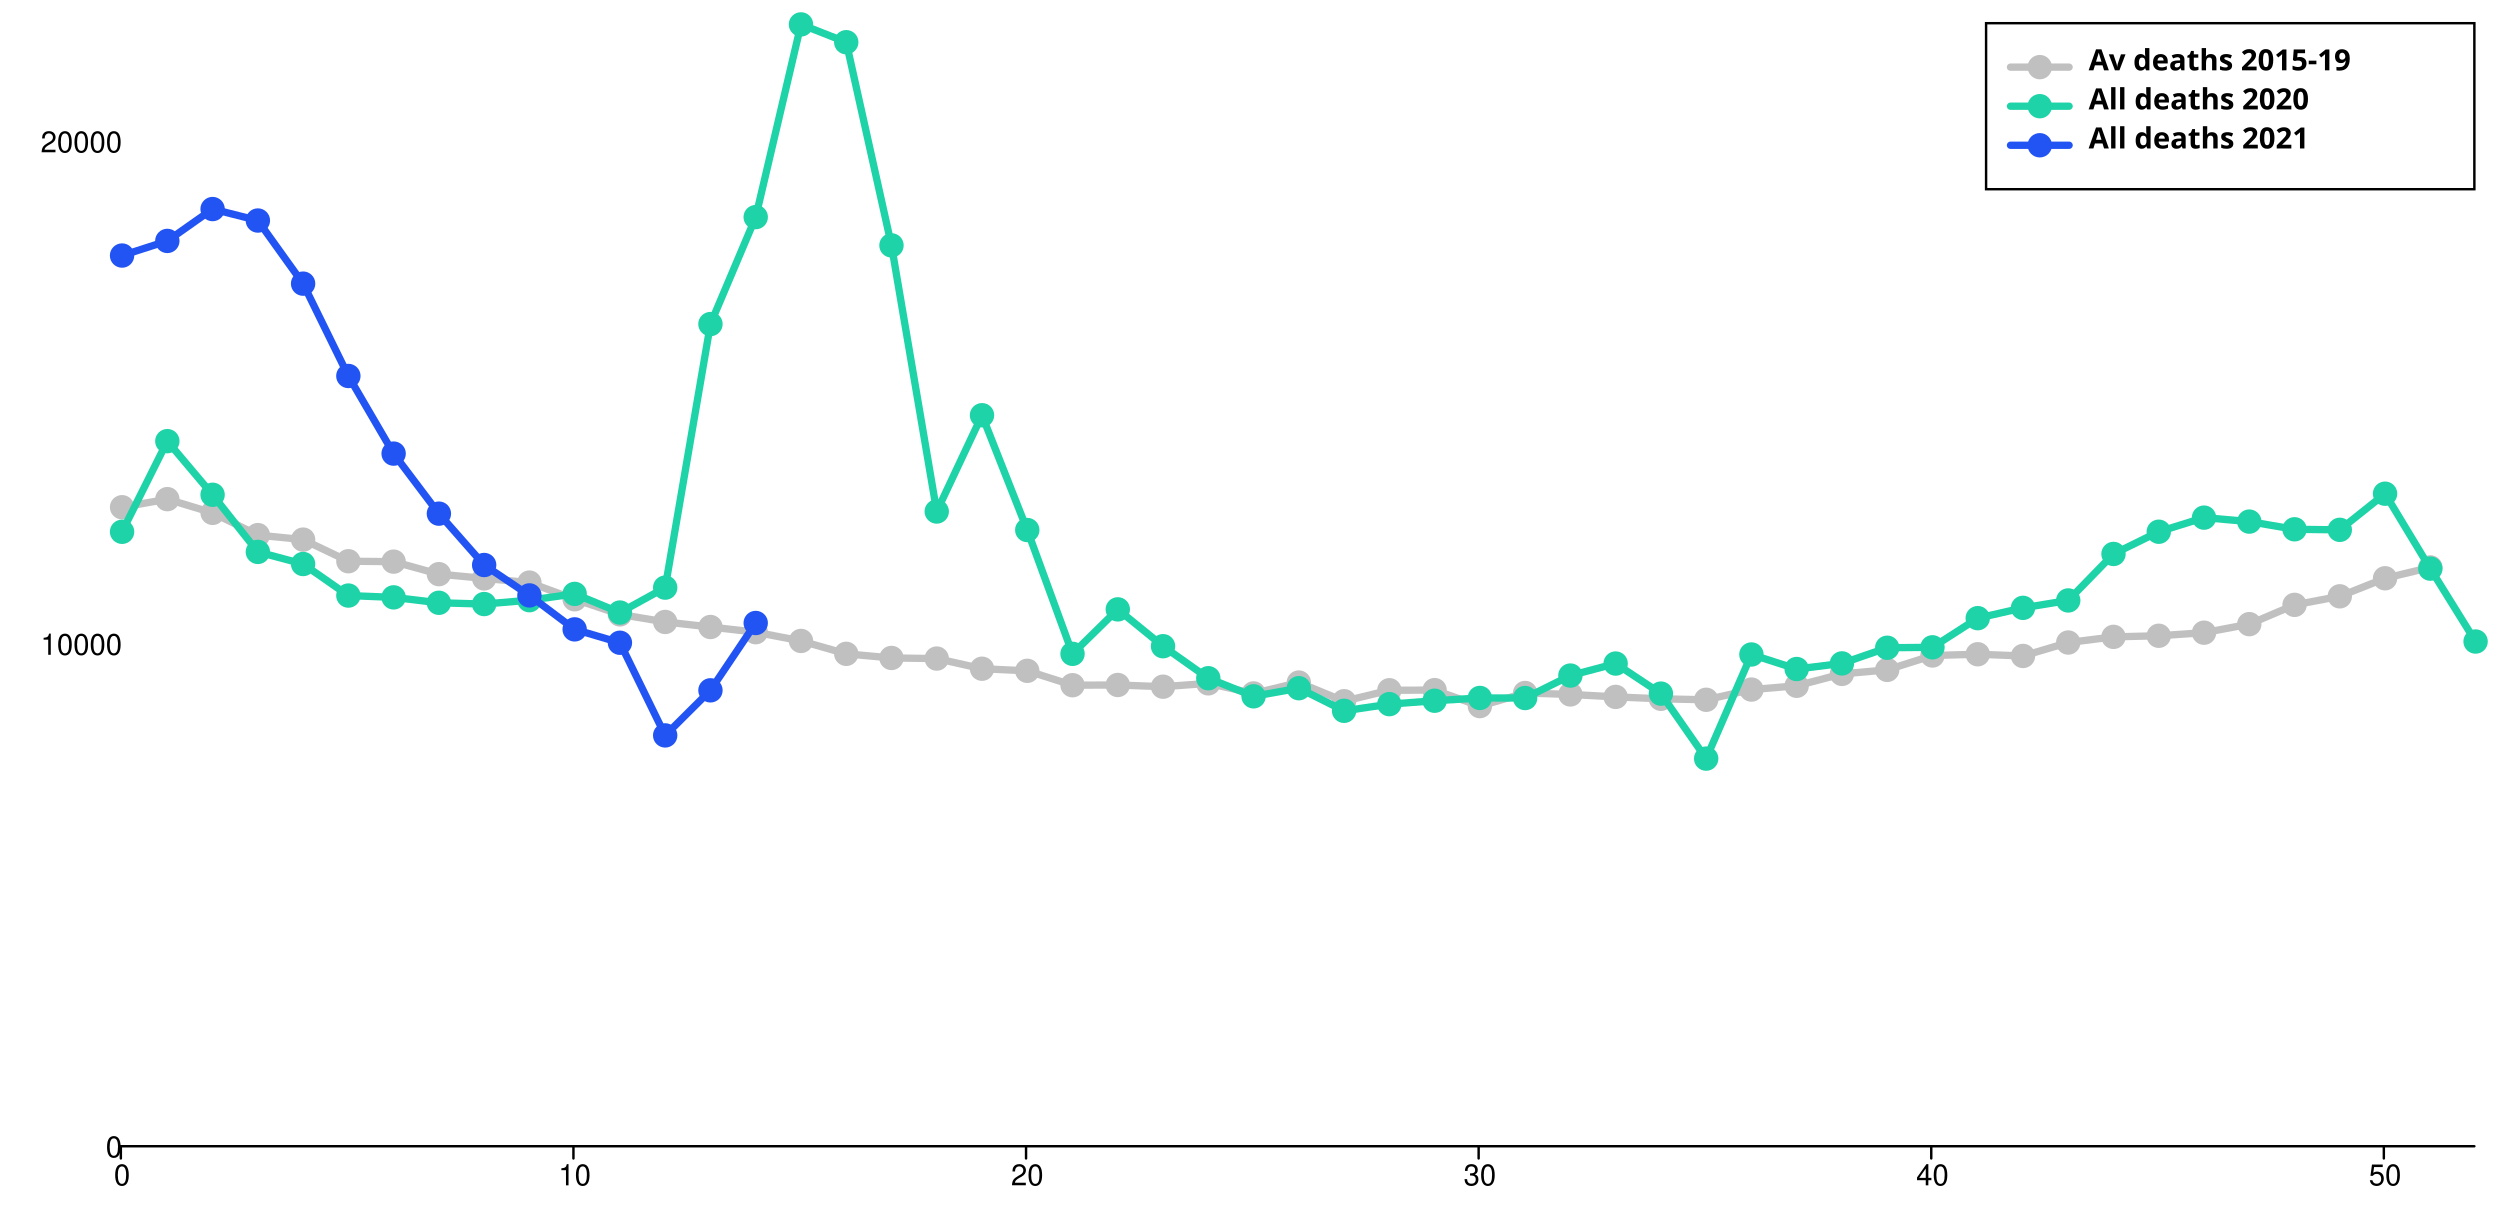
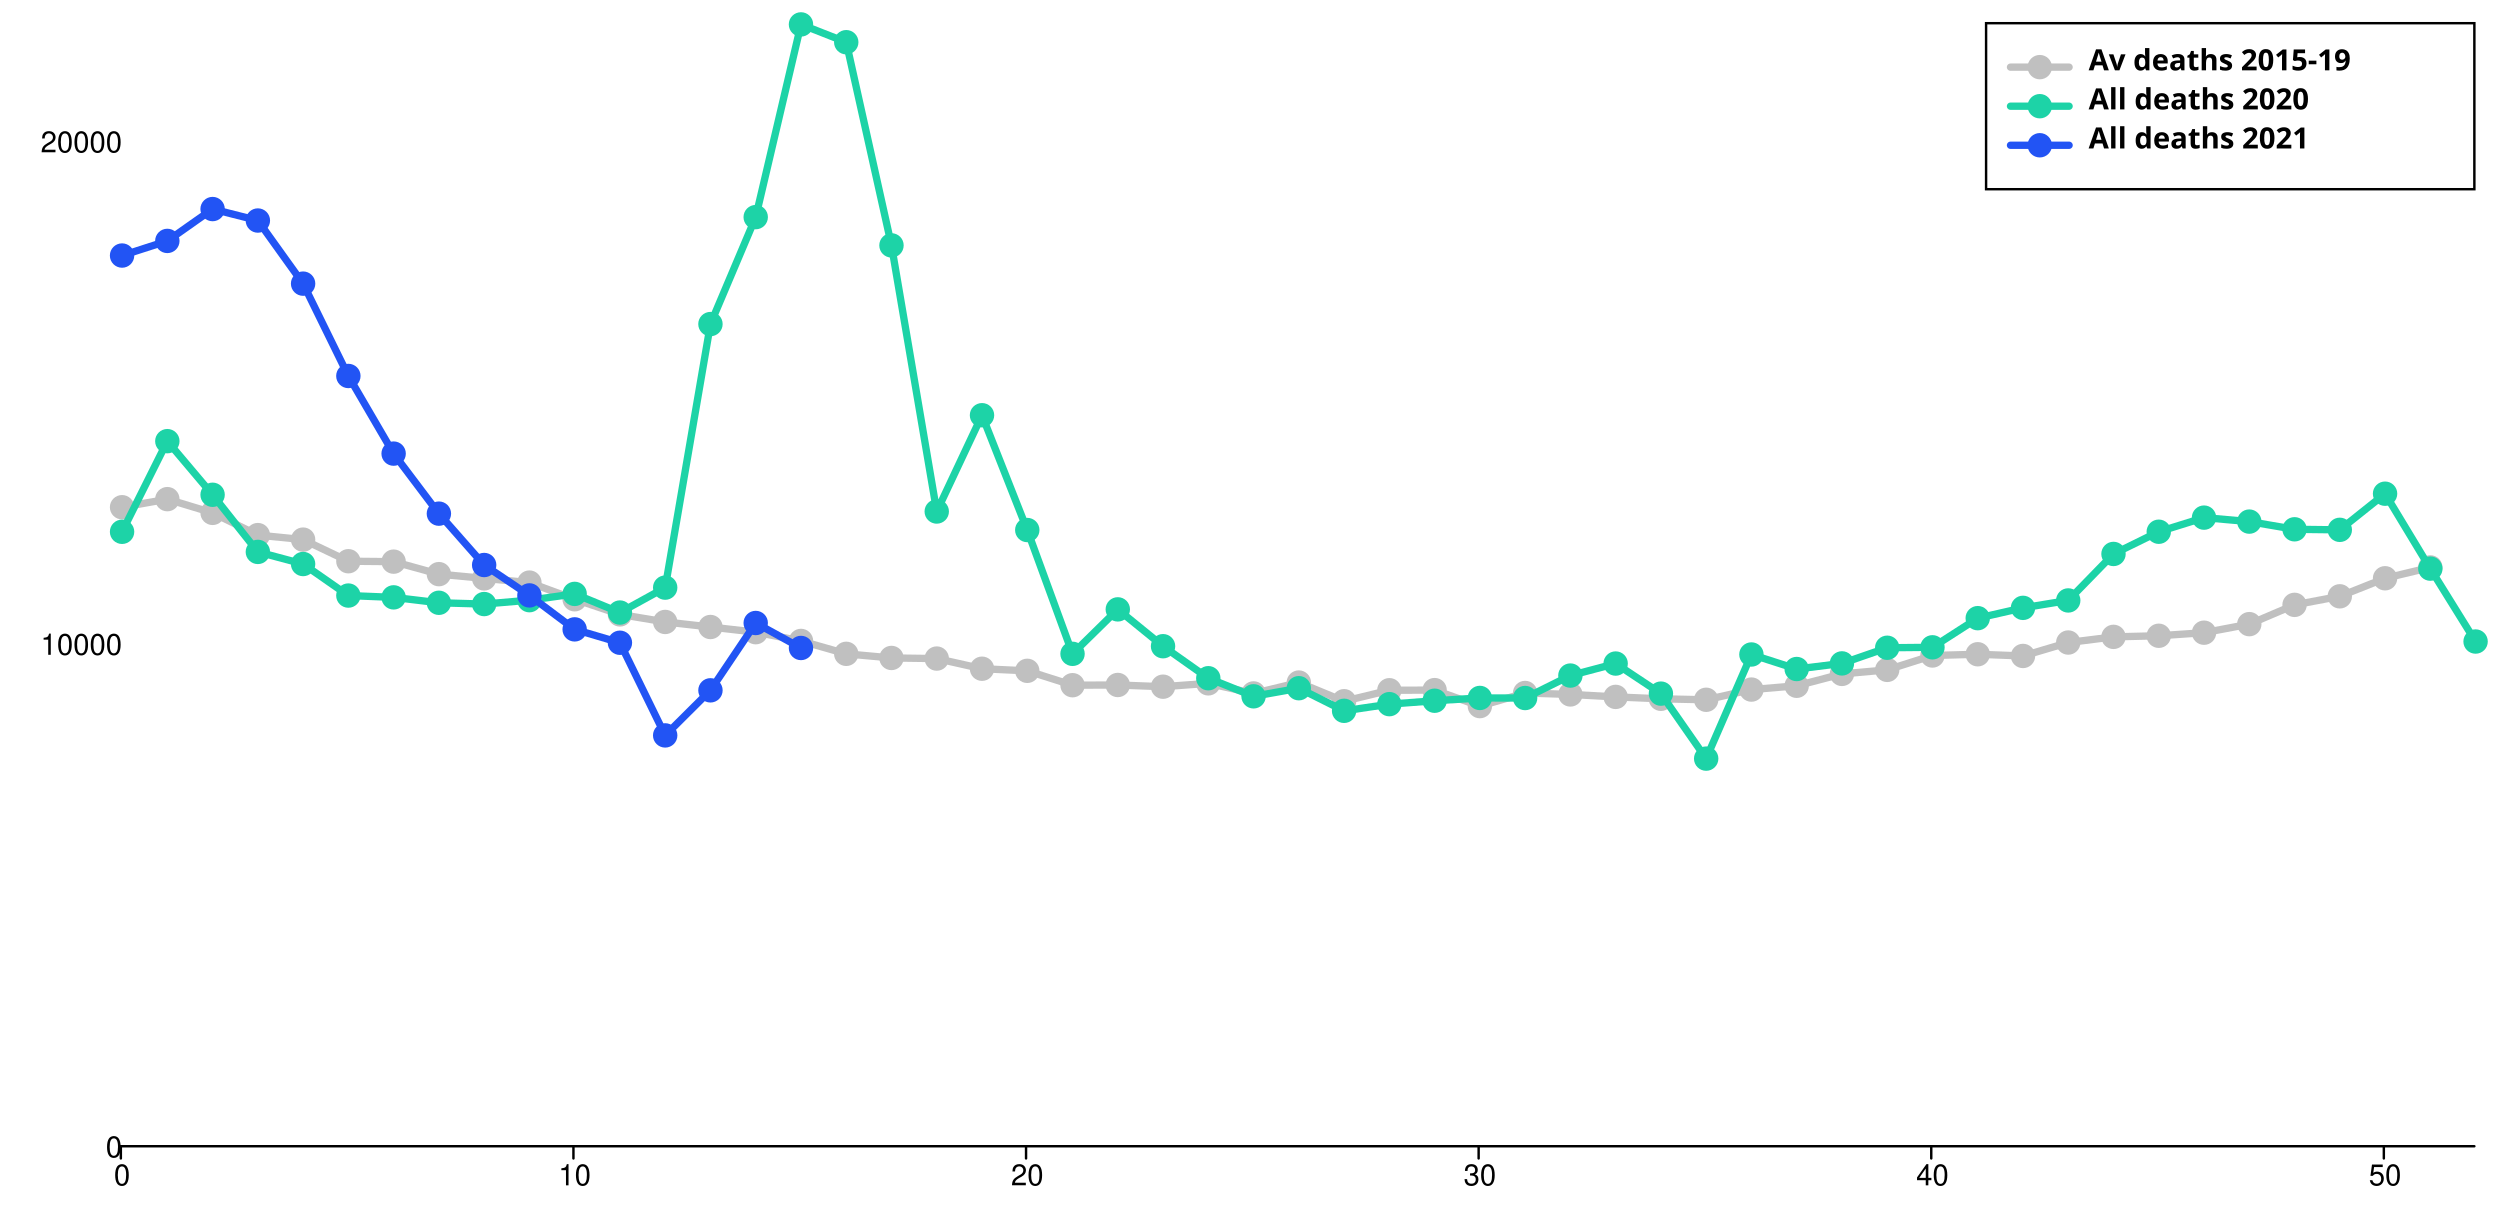
<svg xmlns="http://www.w3.org/2000/svg" width="1024" height="500" viewBox="0 0 1024 500" style="overflow:display" preserveAspectRatio="xMinYMin meet" overflow="visible">
  <defs>
    <style>
	.data-series path.line { fill-opacity: 0; stroke: black; }
	.data-series:hover path.line, .data-series.on path.line { cursor:pointer; }
	.data-series path.line.dotted { stroke-dasharray: 12 20 }
	#baseline:hover path.line, #baseline.on path.line { stroke-width: 5; }
	.data-series-0:hover circle, .data-series-0.on circle { display: inline; cursor:pointer; }
	#all-deaths-2020-allages:hover path.line, #all-deaths-2020-allages.on path.line { stroke-width: 5; }
	.data-series-1:hover circle, .data-series-1.on circle { display: inline; cursor:pointer; }
	#all-deaths-2021-allages:hover path.line, #all-deaths-2021-allages.on path.line { stroke-width: 5; }
	.data-series-2:hover circle, .data-series-2.on circle { display: inline; cursor:pointer; }
	.key rect { fill:transparent;stroke-width:1;stroke:black; }
	.key text { text-anchor:start;dominant-baseline:hanging;font-weight:bold;fill:black;stroke-width:0;font-family:sans-serif; }
	.graph-grid { font-family: "Helvetica Neue",Helvetica,Arial,"Lucida Grande",sans-serif; }
	.graph-grid line { stroke: black; stroke-width: 1; stroke-linecap: round; }
	.graph-grid.graph-grid-x text { text-anchor: middle; dominant-baseline: hanging; transform: translateY(10px); }
	.graph-grid.graph-grid-y text { text-anchor: end; dominant-baseline: middle; transform: translateX(-10px); }
	</style>
  </defs>
  <g class="graph-grid graph-grid-y">
    <line x1="49.50" y1="469.50" x2="1013.50" y2="469.50" data-left="50" />
    <text x="60" y="470" text-anchor="end">0</text>
    <text x="60" y="264.193" text-anchor="end">10000</text>
    <text x="60" y="58.385" text-anchor="end">20000</text>
    <text style="text-anchor:middle;dominant-baseline:hanging;font-weight:bold;transform: translateY(240px) rotate(-90deg);" />
  </g>
  <g class="graph-grid graph-grid-x">
    <line class="tick" x1="49.50" y1="469.50" x2="49.50" y2="474.50" />
    <text x="50" y="470" text-anchor="middle">0</text>
    <line class="tick" x1="234.88" y1="469.50" x2="234.88" y2="474.50" />
    <text x="235.385" y="470" text-anchor="middle">10</text>
    <line class="tick" x1="420.27" y1="469.50" x2="420.27" y2="474.50" />
    <text x="420.769" y="470" text-anchor="middle">20</text>
    <line class="tick" x1="605.65" y1="469.50" x2="605.65" y2="474.50" />
    <text x="606.154" y="470" text-anchor="middle">30</text>
    <line class="tick" x1="791.04" y1="469.50" x2="791.04" y2="474.50" />
    <text x="791.538" y="470" text-anchor="middle">40</text>
    <line class="tick" x1="976.42" y1="469.50" x2="976.42" y2="474.50" />
    <text x="976.923" y="470" text-anchor="middle">50</text>
    <text style="text-anchor:middle;dominant-baseline:hanging;font-weight:bold;transform: translateY(240px) rotate(-90deg);" />
  </g>
  <g id="baseline" class="data-series data-series-0">
    <path d="M 50.00,207.76L 68.54,204.45L 87.08,210.07L 105.62,219.18L 124.15,221.03L 142.69,229.88L 161.23,230.05L 179.77,235.17L 198.31,236.92L 216.85,238.63L 235.38,245.46L 253.92,251.66L 272.46,254.75L 291.00,256.82L 309.54,258.94L 328.08,262.53L 346.62,267.81L 365.15,269.50L 383.69,269.75L 402.23,273.91L 420.77,274.77L 439.31,280.66L 457.85,280.57L 476.38,281.27L 494.92,279.90L 513.46,284.03L 532.00,279.57L 550.54,287.22L 569.08,282.72L 587.62,282.67L 606.15,289.22L 624.69,283.85L 643.23,284.44L 661.77,285.45L 680.31,286.23L 698.85,286.63L 717.38,282.45L 735.92,280.90L 754.46,276.03L 773.00,274.38L 791.54,268.49L 810.08,267.98L 828.62,268.68L 847.15,263.18L 865.69,260.86L 884.23,260.41L 902.77,259.15L 921.31,255.65L 939.85,247.75L 958.38,244.25L 976.92,236.86L 995.46,232.42" class="line" style="stroke:silver" stroke-width="3" stroke-linecap="round" />
    <circle cx="50.00" cy="207.76" data-y="12742.00" data-x="0" r="5" fill="silver" />
    <circle cx="68.54" cy="204.45" data-y="12903.00" data-x="1" r="5" fill="silver" />
    <circle cx="87.08" cy="210.07" data-y="12630.00" data-x="2" r="5" fill="silver" />
    <circle cx="105.62" cy="219.18" data-y="12187.00" data-x="3" r="5" fill="silver" />
    <circle cx="124.15" cy="221.03" data-y="12097.00" data-x="4" r="5" fill="silver" />
    <circle cx="142.69" cy="229.88" data-y="11667.00" data-x="5" r="5" fill="silver" />
    <circle cx="161.23" cy="230.05" data-y="11659.00" data-x="6" r="5" fill="silver" />
    <circle cx="179.77" cy="235.17" data-y="11410.00" data-x="7" r="5" fill="silver" />
    <circle cx="198.31" cy="236.92" data-y="11325.00" data-x="8" r="5" fill="silver" />
    <circle cx="216.85" cy="238.63" data-y="11242.00" data-x="9" r="5" fill="silver" />
    <circle cx="235.38" cy="245.46" data-y="10910.00" data-x="10" r="5" fill="silver" />
    <circle cx="253.92" cy="251.66" data-y="10609.00" data-x="11" r="5" fill="silver" />
    <circle cx="272.46" cy="254.75" data-y="10459.00" data-x="12" r="5" fill="silver" />
    <circle cx="291.00" cy="256.82" data-y="10358.00" data-x="13" r="5" fill="silver" />
    <circle cx="309.54" cy="258.94" data-y="10255.00" data-x="14" r="5" fill="silver" />
    <circle cx="328.08" cy="262.53" data-y="10081.00" data-x="15" r="5" fill="silver" />
    <circle cx="346.62" cy="267.81" data-y="9824.00" data-x="16" r="5" fill="silver" />
    <circle cx="365.15" cy="269.50" data-y="9742.00" data-x="17" r="5" fill="silver" />
    <circle cx="383.69" cy="269.75" data-y="9730.00" data-x="18" r="5" fill="silver" />
    <circle cx="402.23" cy="273.91" data-y="9528.00" data-x="19" r="5" fill="silver" />
    <circle cx="420.77" cy="274.77" data-y="9486.00" data-x="20" r="5" fill="silver" />
    <circle cx="439.31" cy="280.66" data-y="9200.00" data-x="21" r="5" fill="silver" />
    <circle cx="457.85" cy="280.57" data-y="9204.00" data-x="22" r="5" fill="silver" />
    <circle cx="476.38" cy="281.27" data-y="9170.00" data-x="23" r="5" fill="silver" />
    <circle cx="494.92" cy="279.90" data-y="9237.00" data-x="24" r="5" fill="silver" />
    <circle cx="513.46" cy="284.03" data-y="9036.00" data-x="25" r="5" fill="silver" />
    <circle cx="532.00" cy="279.57" data-y="9253.00" data-x="26" r="5" fill="silver" />
    <circle cx="550.54" cy="287.22" data-y="8881.00" data-x="27" r="5" fill="silver" />
    <circle cx="569.08" cy="282.72" data-y="9100.00" data-x="28" r="5" fill="silver" />
    <circle cx="587.62" cy="282.67" data-y="9102.00" data-x="29" r="5" fill="silver" />
    <circle cx="606.15" cy="289.22" data-y="8784.00" data-x="30" r="5" fill="silver" />
    <circle cx="624.69" cy="283.85" data-y="9045.00" data-x="31" r="5" fill="silver" />
    <circle cx="643.23" cy="284.44" data-y="9016.00" data-x="32" r="5" fill="silver" />
    <circle cx="661.77" cy="285.45" data-y="8967.00" data-x="33" r="5" fill="silver" />
    <circle cx="680.31" cy="286.23" data-y="8929.00" data-x="34" r="5" fill="silver" />
    <circle cx="698.85" cy="286.63" data-y="8910.00" data-x="35" r="5" fill="silver" />
    <circle cx="717.38" cy="282.45" data-y="9113.00" data-x="36" r="5" fill="silver" />
    <circle cx="735.92" cy="280.90" data-y="9188.00" data-x="37" r="5" fill="silver" />
    <circle cx="754.46" cy="276.03" data-y="9425.00" data-x="38" r="5" fill="silver" />
    <circle cx="773.00" cy="274.38" data-y="9505.00" data-x="39" r="5" fill="silver" />
    <circle cx="791.54" cy="268.49" data-y="9791.00" data-x="40" r="5" fill="silver" />
    <circle cx="810.08" cy="267.98" data-y="9816.00" data-x="41" r="5" fill="silver" />
    <circle cx="828.62" cy="268.68" data-y="9782.00" data-x="42" r="5" fill="silver" />
    <circle cx="847.15" cy="263.18" data-y="10049.00" data-x="43" r="5" fill="silver" />
    <circle cx="865.69" cy="260.86" data-y="10162.00" data-x="44" r="5" fill="silver" />
    <circle cx="884.23" cy="260.41" data-y="10184.00" data-x="45" r="5" fill="silver" />
    <circle cx="902.77" cy="259.15" data-y="10245.00" data-x="46" r="5" fill="silver" />
    <circle cx="921.31" cy="255.65" data-y="10415.00" data-x="47" r="5" fill="silver" />
    <circle cx="939.85" cy="247.75" data-y="10799.00" data-x="48" r="5" fill="silver" />
    <circle cx="958.38" cy="244.25" data-y="10969.00" data-x="49" r="5" fill="silver" />
    <circle cx="976.92" cy="236.86" data-y="11328.00" data-x="50" r="5" fill="silver" />
    <circle cx="995.46" cy="232.42" data-y="11544.00" data-x="51" r="5" fill="silver" />
  </g>
  <g id="all-deaths-2020-allages" class="data-series data-series-1">
    <path d="M 50.00,217.82L 68.54,180.70L 87.08,202.66L 105.62,226.06L 124.15,231.02L 142.69,243.94L 161.23,244.68L 179.77,246.90L 198.31,247.42L 216.85,245.83L 235.38,243.26L 253.92,250.90L 272.46,240.69L 291.00,132.74L 309.54,88.93L 328.08,10.00L 346.62,17.29L 365.15,100.51L 383.69,209.51L 402.23,170.08L 420.77,217.10L 439.31,267.81L 457.85,249.60L 476.38,264.69L 494.92,277.80L 513.46,285.21L 532.00,281.89L 550.54,291.15L 569.08,288.42L 587.62,287.02L 606.15,285.88L 624.69,285.91L 643.23,276.71L 661.77,271.79L 680.31,284.11L 698.85,310.73L 717.38,268.08L 735.92,274.03L 754.46,271.73L 773.00,265.32L 791.54,265.14L 810.08,253.20L 828.62,248.98L 847.15,245.94L 865.69,226.90L 884.23,217.80L 902.77,212.02L 921.31,213.65L 939.85,216.80L 958.38,217.02L 976.92,202.22L 995.46,232.91L 1014.00,262.77" class="line" style="stroke:#1DD3A7" stroke-width="3" stroke-linecap="round" />
    <circle cx="50.00" cy="217.82" data-y="12253.00" data-x="0" r="5" fill="#1DD3A7" />
    <circle cx="68.54" cy="180.70" data-y="14057.00" data-x="1" r="5" fill="#1DD3A7" />
    <circle cx="87.08" cy="202.66" data-y="12990.00" data-x="2" r="5" fill="#1DD3A7" />
    <circle cx="105.62" cy="226.06" data-y="11853.00" data-x="3" r="5" fill="#1DD3A7" />
    <circle cx="124.15" cy="231.02" data-y="11612.00" data-x="4" r="5" fill="#1DD3A7" />
    <circle cx="142.69" cy="243.94" data-y="10984.00" data-x="5" r="5" fill="#1DD3A7" />
    <circle cx="161.23" cy="244.68" data-y="10948.00" data-x="6" r="5" fill="#1DD3A7" />
    <circle cx="179.77" cy="246.90" data-y="10840.00" data-x="7" r="5" fill="#1DD3A7" />
    <circle cx="198.31" cy="247.42" data-y="10815.00" data-x="8" r="5" fill="#1DD3A7" />
    <circle cx="216.85" cy="245.83" data-y="10892.00" data-x="9" r="5" fill="#1DD3A7" />
    <circle cx="235.38" cy="243.26" data-y="11017.00" data-x="10" r="5" fill="#1DD3A7" />
    <circle cx="253.92" cy="250.90" data-y="10646.00" data-x="11" r="5" fill="#1DD3A7" />
    <circle cx="272.46" cy="240.69" data-y="11142.00" data-x="12" r="5" fill="#1DD3A7" />
    <circle cx="291.00" cy="132.74" data-y="16387.00" data-x="13" r="5" fill="#1DD3A7" />
    <circle cx="309.54" cy="88.93" data-y="18516.00" data-x="14" r="5" fill="#1DD3A7" />
    <circle cx="328.08" cy="10.00" data-y="22351.00" data-x="15" r="5" fill="#1DD3A7" />
    <circle cx="346.62" cy="17.29" data-y="21997.00" data-x="16" r="5" fill="#1DD3A7" />
    <circle cx="365.15" cy="100.51" data-y="17953.00" data-x="17" r="5" fill="#1DD3A7" />
    <circle cx="383.69" cy="209.51" data-y="12657.00" data-x="18" r="5" fill="#1DD3A7" />
    <circle cx="402.23" cy="170.08" data-y="14573.00" data-x="19" r="5" fill="#1DD3A7" />
    <circle cx="420.77" cy="217.10" data-y="12288.00" data-x="20" r="5" fill="#1DD3A7" />
    <circle cx="439.31" cy="267.81" data-y="9824.00" data-x="21" r="5" fill="#1DD3A7" />
    <circle cx="457.85" cy="249.60" data-y="10709.00" data-x="22" r="5" fill="#1DD3A7" />
    <circle cx="476.38" cy="264.69" data-y="9976.00" data-x="23" r="5" fill="#1DD3A7" />
    <circle cx="494.92" cy="277.80" data-y="9339.00" data-x="24" r="5" fill="#1DD3A7" />
    <circle cx="513.46" cy="285.21" data-y="8979.00" data-x="25" r="5" fill="#1DD3A7" />
    <circle cx="532.00" cy="281.89" data-y="9140.00" data-x="26" r="5" fill="#1DD3A7" />
    <circle cx="550.54" cy="291.15" data-y="8690.00" data-x="27" r="5" fill="#1DD3A7" />
    <circle cx="569.08" cy="288.42" data-y="8823.00" data-x="28" r="5" fill="#1DD3A7" />
    <circle cx="587.62" cy="287.02" data-y="8891.00" data-x="29" r="5" fill="#1DD3A7" />
    <circle cx="606.15" cy="285.88" data-y="8946.00" data-x="30" r="5" fill="#1DD3A7" />
    <circle cx="624.69" cy="285.91" data-y="8945.00" data-x="31" r="5" fill="#1DD3A7" />
    <circle cx="643.23" cy="276.71" data-y="9392.00" data-x="32" r="5" fill="#1DD3A7" />
    <circle cx="661.77" cy="271.79" data-y="9631.00" data-x="33" r="5" fill="#1DD3A7" />
    <circle cx="680.31" cy="284.11" data-y="9032.00" data-x="34" r="5" fill="#1DD3A7" />
    <circle cx="698.85" cy="310.73" data-y="7739.00" data-x="35" r="5" fill="#1DD3A7" />
    <circle cx="717.38" cy="268.08" data-y="9811.00" data-x="36" r="5" fill="#1DD3A7" />
    <circle cx="735.92" cy="274.03" data-y="9522.00" data-x="37" r="5" fill="#1DD3A7" />
    <circle cx="754.46" cy="271.73" data-y="9634.00" data-x="38" r="5" fill="#1DD3A7" />
    <circle cx="773.00" cy="265.32" data-y="9945.00" data-x="39" r="5" fill="#1DD3A7" />
    <circle cx="791.54" cy="265.14" data-y="9954.00" data-x="40" r="5" fill="#1DD3A7" />
    <circle cx="810.08" cy="253.20" data-y="10534.00" data-x="41" r="5" fill="#1DD3A7" />
    <circle cx="828.62" cy="248.98" data-y="10739.00" data-x="42" r="5" fill="#1DD3A7" />
    <circle cx="847.15" cy="245.94" data-y="10887.00" data-x="43" r="5" fill="#1DD3A7" />
    <circle cx="865.69" cy="226.90" data-y="11812.00" data-x="44" r="5" fill="#1DD3A7" />
    <circle cx="884.23" cy="217.80" data-y="12254.00" data-x="45" r="5" fill="#1DD3A7" />
    <circle cx="902.77" cy="212.02" data-y="12535.00" data-x="46" r="5" fill="#1DD3A7" />
    <circle cx="921.31" cy="213.65" data-y="12456.00" data-x="47" r="5" fill="#1DD3A7" />
    <circle cx="939.85" cy="216.80" data-y="12303.00" data-x="48" r="5" fill="#1DD3A7" />
    <circle cx="958.38" cy="217.02" data-y="12292.00" data-x="49" r="5" fill="#1DD3A7" />
    <circle cx="976.92" cy="202.22" data-y="13011.00" data-x="50" r="5" fill="#1DD3A7" />
    <circle cx="995.46" cy="232.91" data-y="11520.00" data-x="51" r="5" fill="#1DD3A7" />
    <circle cx="1014.00" cy="262.77" data-y="10069.00" data-x="52" r="5" fill="#1DD3A7" />
  </g>
  <g id="all-deaths-2021-allages" class="data-series data-series-2">
-     <path d="M 50.00,104.67L 68.54,98.68L 87.08,85.63L 105.62,90.33L 124.15,116.18L 142.69,154.00L 161.23,185.80L 179.77,210.39L 198.31,231.43L 216.85,243.88L 235.38,257.79L 253.92,263.27L 272.46,301.22L 291.00,282.76L 309.54,255.18" class="line" style="stroke:#2254F4" stroke-width="3" stroke-linecap="round" />
+     <path d="M 50.00,104.67L 68.54,98.68L 87.08,85.63L 105.62,90.33L 124.15,116.18L 142.69,154.00L 161.23,185.80L 179.77,210.39L 198.31,231.43L 216.85,243.88L 235.38,257.79L 253.92,263.27L 272.46,301.22L 291.00,282.76L 309.54,255.18L 328.08,265.41" class="line" style="stroke:#2254F4" stroke-width="3" stroke-linecap="round" />
    <circle cx="50.00" cy="104.67" data-y="17751.00" data-x="0" r="5" fill="#2254F4" />
    <circle cx="68.54" cy="98.68" data-y="18042.00" data-x="1" r="5" fill="#2254F4" />
    <circle cx="87.08" cy="85.63" data-y="18676.00" data-x="2" r="5" fill="#2254F4" />
    <circle cx="105.62" cy="90.33" data-y="18448.00" data-x="3" r="5" fill="#2254F4" />
    <circle cx="124.15" cy="116.18" data-y="17192.00" data-x="4" r="5" fill="#2254F4" />
    <circle cx="142.69" cy="154.00" data-y="15354.00" data-x="5" r="5" fill="#2254F4" />
    <circle cx="161.23" cy="185.80" data-y="13809.00" data-x="6" r="5" fill="#2254F4" />
    <circle cx="179.77" cy="210.39" data-y="12614.00" data-x="7" r="5" fill="#2254F4" />
    <circle cx="198.31" cy="231.43" data-y="11592.00" data-x="8" r="5" fill="#2254F4" />
    <circle cx="216.85" cy="243.88" data-y="10987.00" data-x="9" r="5" fill="#2254F4" />
    <circle cx="235.38" cy="257.79" data-y="10311.00" data-x="10" r="5" fill="#2254F4" />
    <circle cx="253.92" cy="263.27" data-y="10045.00" data-x="11" r="5" fill="#2254F4" />
    <circle cx="272.46" cy="301.22" data-y="8201.00" data-x="12" r="5" fill="#2254F4" />
    <circle cx="291.00" cy="282.76" data-y="9098.00" data-x="13" r="5" fill="#2254F4" />
    <circle cx="309.54" cy="255.18" data-y="10438.00" data-x="14" r="5" fill="#2254F4" />
+     <circle cx="328.08" cy="265.41" data-y="9941.00" data-x="15" r="5" fill="#2254F4" />
  </g>
  <g class="key">
    <rect x="813.5" y="9.5" width="200" height="68" />
    <g id="baseline-key">&gt;	<text x="823.5" y="19.5">
        <tspan dx="32" dy="0">Av deaths 2015-19</tspan>
      </text>
      <path d="M823.50,27.50 l 24 0" class="line" style="stroke:silver" stroke-width="3" stroke-linecap="round" />
      <circle cx="835.50" cy="27.50" r="5" fill="silver" />
    </g>
    <g id="all-deaths-2020-allages-key">&gt;	<text x="823.5" y="35.5">
        <tspan dx="32" dy="0">All deaths 2020</tspan>
      </text>
      <path d="M823.50,43.50 l 24 0" class="line" style="stroke:#1DD3A7" stroke-width="3" stroke-linecap="round" />
      <circle cx="835.50" cy="43.50" r="5" fill="#1DD3A7" />
    </g>
    <g id="all-deaths-2021-allages-key">&gt;	<text x="823.5" y="51.5">
        <tspan dx="32" dy="0">All deaths 2021</tspan>
      </text>
      <path d="M823.50,59.50 l 24 0" class="line" style="stroke:#2254F4" stroke-width="3" stroke-linecap="round" />
      <circle cx="835.50" cy="59.50" r="5" fill="#2254F4" />
    </g>
  </g>
</svg>
